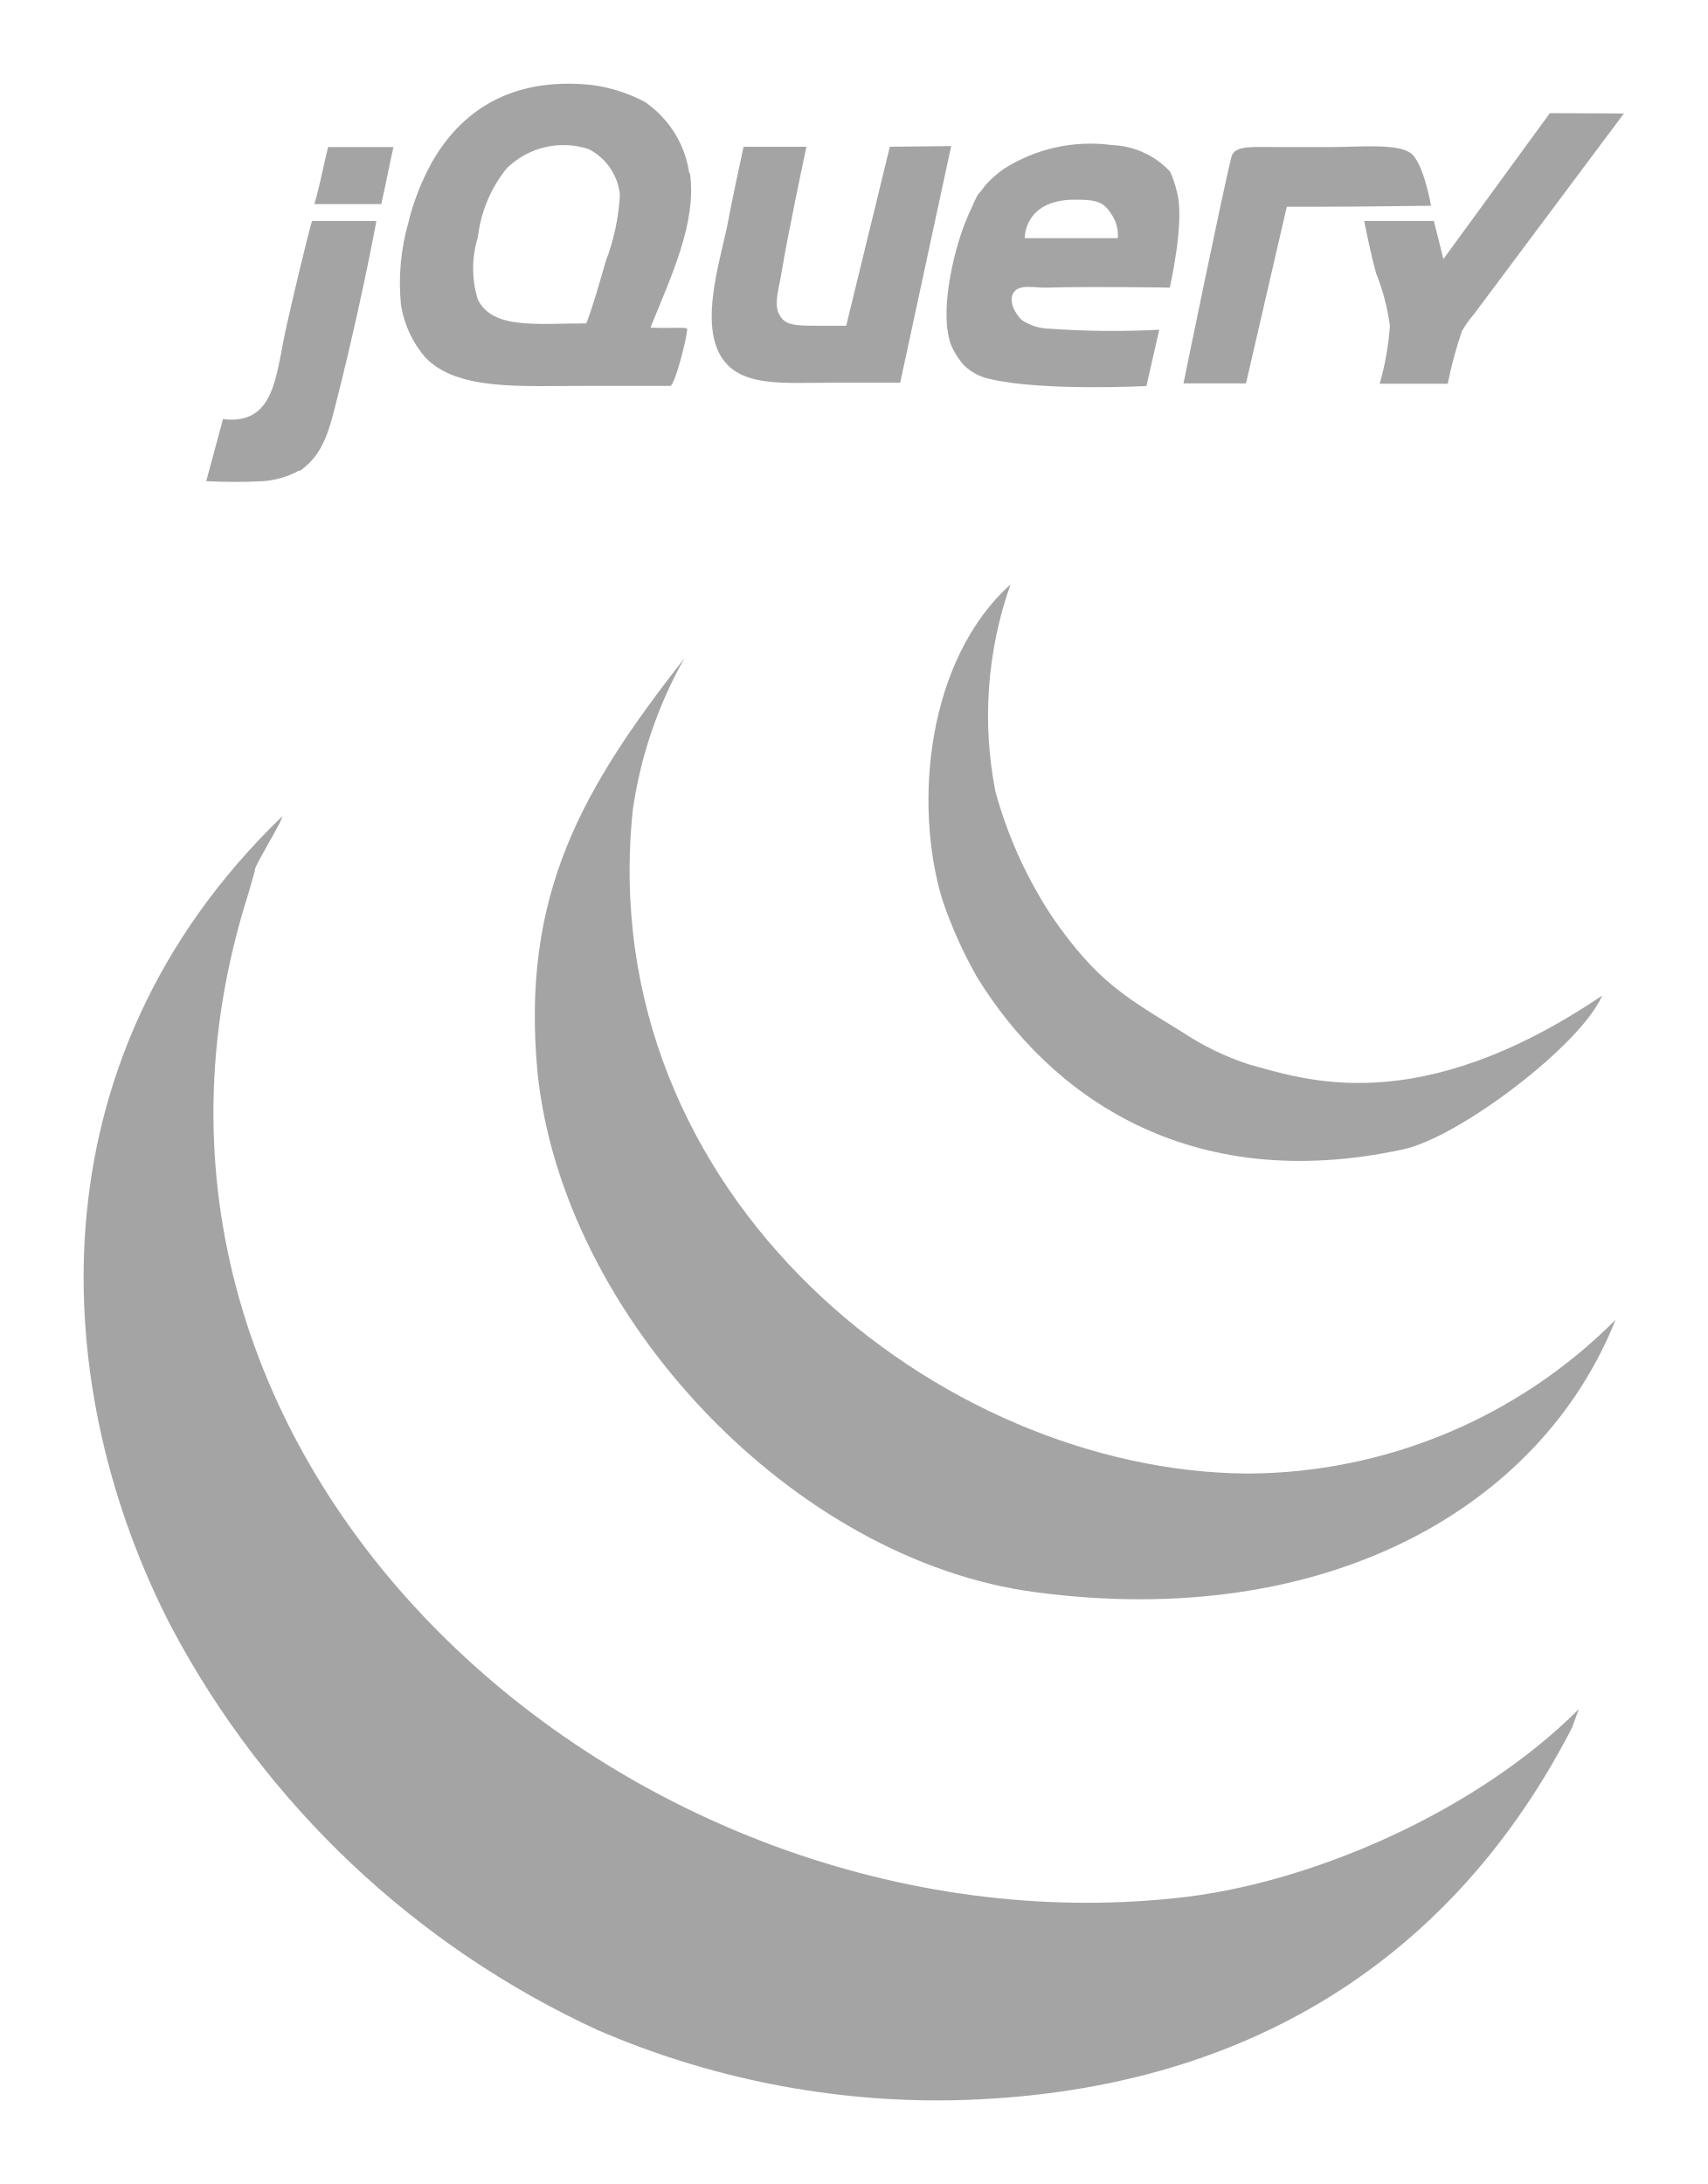
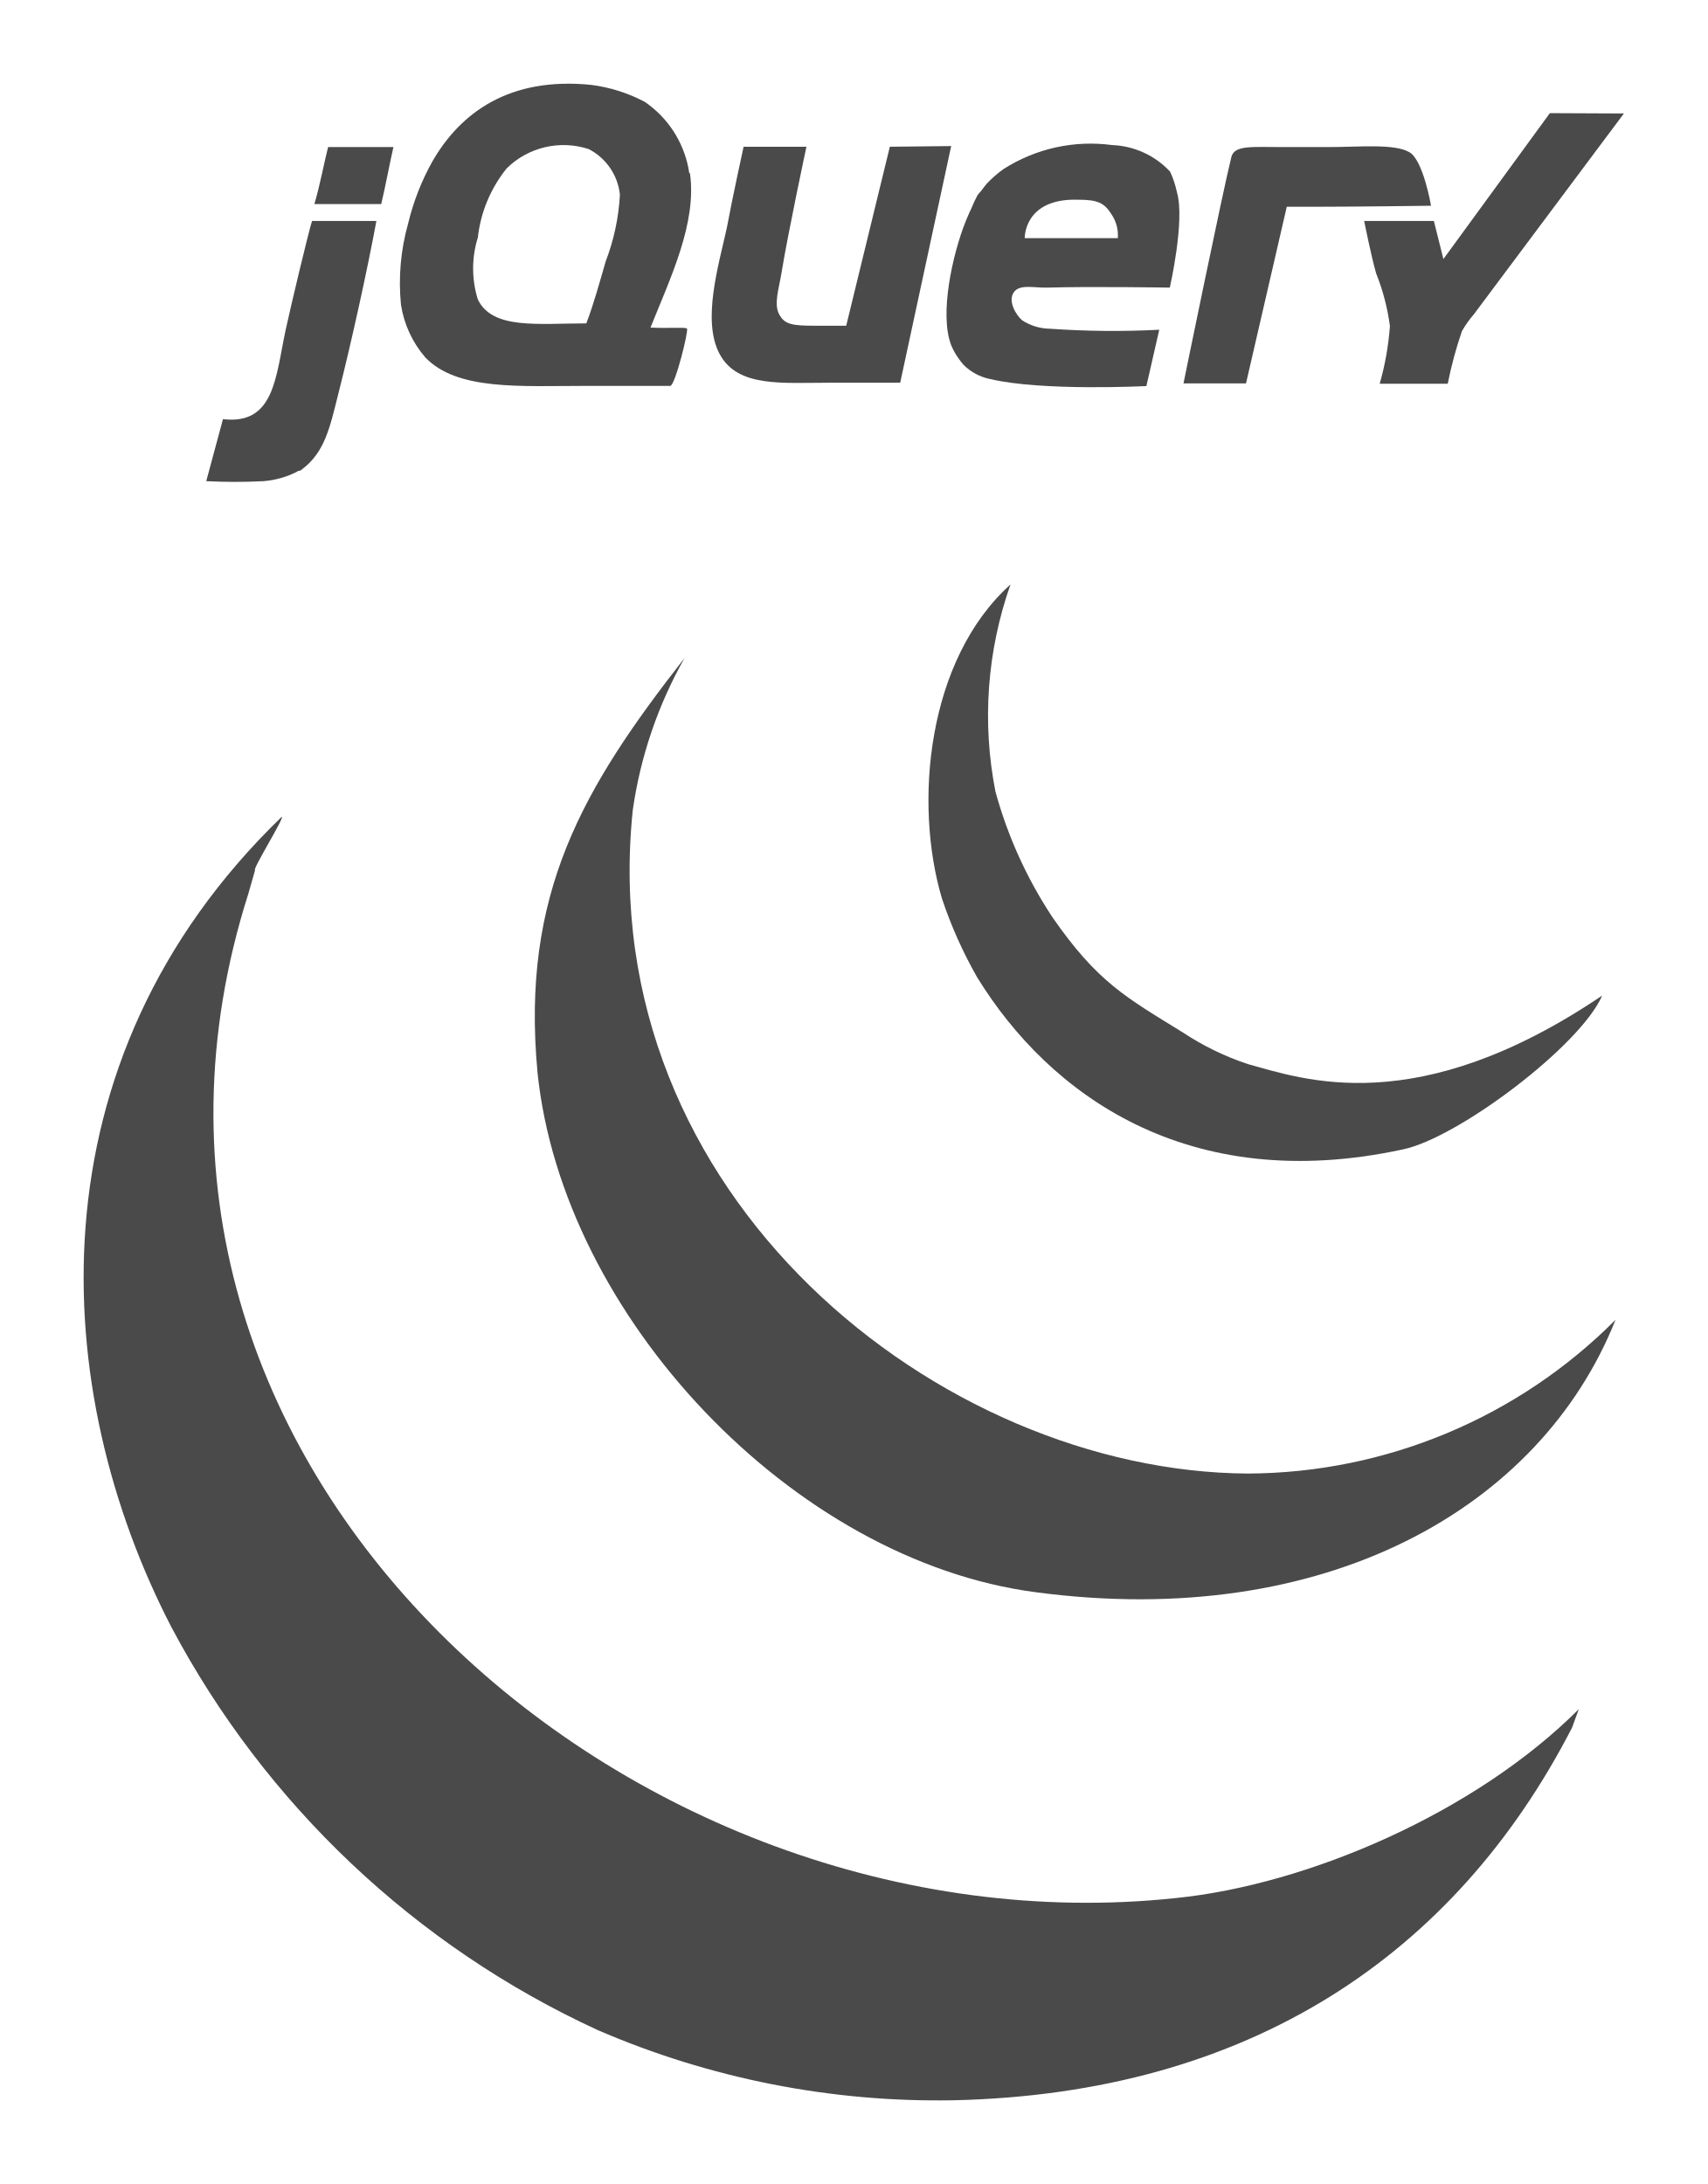
<svg xmlns="http://www.w3.org/2000/svg" id="Layer_1" data-name="Layer 1" viewBox="0 0 102.14 130.68">
  <defs>
-     <style>.color{fill:#4a4a4a; fill-opacity: 0.5}.cls-2{clip-path:url(#clip-path);}.cls-4{clip-path:url(#clip-path-2);}.cls-5{clip-path:url(#clip-path-3);}.cls-6{clip-path:url(#clip-path-4);}.cls-7{clip-path:url(#clip-path-5);}.cls-8{clip-path:url(#clip-path-6);}.cls-9{clip-path:url(#clip-path-7);}.cls-10{clip-path:url(#clip-path-8);}.cls-11{clip-path:url(#clip-path-9);}.cls-12{clip-path:url(#clip-path-10);}</style>
+     <style>.color{fill:#4a4a4a;}.cls-2{clip-path:url(#clip-path);}.cls-4{clip-path:url(#clip-path-2);}.cls-5{clip-path:url(#clip-path-3);}.cls-6{clip-path:url(#clip-path-4);}.cls-7{clip-path:url(#clip-path-5);}.cls-8{clip-path:url(#clip-path-6);}.cls-9{clip-path:url(#clip-path-7);}.cls-10{clip-path:url(#clip-path-8);}.cls-11{clip-path:url(#clip-path-9);}.cls-12{clip-path:url(#clip-path-10);}</style>
    <clipPath id="clip-path" transform="translate(4.16 4.87)">
      <path class="cls-1 color" d="M10.7,48.6l.4-1.4c-.2,0,1.8-3.2,1.6-3.2C-2.5,58.7-1.2,78.4,6.1,92.5a54.83,54.83,0,0,0,25.5,24.1,51.3,51.3,0,0,0,21.3,4.2c17.7-.4,30-8.7,37-22.3l.4-1.1c-6.2,6.2-16.2,10.5-24.1,11.3C33.5,112.2-.2,82.8,10.7,48.6Z" />
    </clipPath>
    <clipPath id="clip-path-2" transform="translate(4.16 4.87)">
      <path class="cls-1 color" d="M54.3,53.6c4.3,7,12.6,13.1,25.5,10.3,3.3-.7,10.6-6.2,11.9-9.2-11.1,7.5-17.9,5-21.2,4.1a16.5,16.5,0,0,1-3.9-1.9c-3.4-2.1-5.1-3-7.8-6.9a26.1,26.1,0,0,1-3.4-7.5,23.55,23.55,0,0,1,.9-12.4c-5,4.5-5.8,13.1-4.1,18.8A26.37,26.37,0,0,0,54.3,53.6Z" />
    </clipPath>
    <clipPath id="clip-path-3" transform="translate(4.16 4.87)">
      <path class="cls-1" d="M57.8,90.4c17.3,2.3,30.2-5,34.7-16.3a31.21,31.21,0,0,1-22,9.2c-18.4-.1-39.2-16.6-36.8-39.7a25.92,25.92,0,0,1,3.1-9.1C30.7,42.3,27,48.6,28,59.3,29.5,73.9,43.3,88.5,57.8,90.4Z" />
    </clipPath>
    <clipPath id="clip-path-4" transform="translate(4.16 4.87)">
      <path class="cls-1" d="M88.57,1.9,82.2,10.63l-.57-2.28H77.46s.41,2.08.72,3.15A13,13,0,0,1,79,14.64a17,17,0,0,1-.61,3.45l4.07,0a24.22,24.22,0,0,1,.85-3.15,6.36,6.36,0,0,1,.71-1L93,1.92Z" />
    </clipPath>
    <clipPath id="clip-path-5" transform="translate(4.16 4.87)">
      <path class="cls-1" d="M80.17,4.24c-.9-.53-3-.31-4.84-.31H72.52c-1.77,0-2.8-.12-3,.57C69,6.57,66.65,18.07,66.65,18.07h3.74L72.83,7.5h2c2.34,0,6.63-.06,6.63-.06S81,4.72,80.17,4.24Z" />
    </clipPath>
    <clipPath id="clip-path-6" transform="translate(4.16 4.87)">
      <path class="cls-1" d="M62.72,9.38l-5.57,0s-.06-2.4,3.19-2.3c1.16,0,1.57.18,2,.87A2.23,2.23,0,0,1,62.72,9.38Zm3.11-4a5,5,0,0,0-3.45-1.57,9.67,9.67,0,0,0-6.49,1.43,6.68,6.68,0,0,0-1,.87c-.1.12-.22.26-.3.38s-.19.21-.27.33a8.35,8.35,0,0,0-.38.82c-.13.25-.23.53-.33.75-.77,1.94-1.59,5.55-.85,7.42a4,4,0,0,0,.42.75,4.24,4.24,0,0,0,.31.4,3.11,3.11,0,0,0,1.59.85c3.11.74,9.35.42,9.35.42l.77-3.37a53.42,53.42,0,0,1-6.53-.06A3.15,3.15,0,0,1,57,14.3c-.39-.34-.86-1.15-.51-1.67s1.2-.27,2-.29c2.6-.08,7.34,0,7.34,0s.92-4,.43-5.7A5.8,5.8,0,0,0,65.83,5.36Z" />
    </clipPath>
    <clipPath id="clip-path-7" transform="translate(4.16 4.87)">
      <path class="cls-1" d="M49.08,3.91,46.47,14.62H44.6c-1.38,0-1.83-.08-2.15-.7s0-1.54.14-2.42C43,9,44.09,3.91,44.09,3.91l-3.76,0s-.71,3.25-1,4.84c-.49,2.24-1.51,5.57-.43,7.57s3.7,1.71,6.63,1.71h4.17c1-4.64,3.05-14.16,3.05-14.16Z" />
    </clipPath>
    <clipPath id="clip-path-8" transform="translate(4.16 4.87)">
      <path class="cls-1" d="M32.08,10.77c-.37,1.27-.72,2.56-1.16,3.71-2.91,0-5.61.38-6.49-1.43a6.24,6.24,0,0,1,0-3.71A8,8,0,0,1,26.16,5.2a4.84,4.84,0,0,1,4.9-1.15,3.47,3.47,0,0,1,1.87,2.73A13.12,13.12,0,0,1,32.08,10.77Zm5-5.28A6.25,6.25,0,0,0,34.7,1.43a2.77,2.77,0,0,0-.31-.22,9.4,9.4,0,0,0-3.17-1c-4.9-.5-7.83,1.66-9.51,4.58a14.53,14.53,0,0,0-1.45,3.71,13.12,13.12,0,0,0-.43,4.86,6.3,6.3,0,0,0,1.45,3.15c1.91,2,5.65,1.71,9.66,1.71,1.22,0,4.17,0,5,0,.29,0,1.12-3.33,1-3.43s-1.06,0-2.18-.06C35.94,11.78,37.55,8.47,37.12,5.49Z" />
    </clipPath>
    <clipPath id="clip-path-9" transform="translate(4.16 4.87)">
      <path class="cls-1" d="M14.65,7.34h4c.26-1.09.48-2.32.73-3.41l-3.91,0C15.2,5,15,6.15,14.65,7.34Z" />
    </clipPath>
    <clipPath id="clip-path-10" transform="translate(4.16 4.87)">
      <path class="cls-1" d="M12.92,14.92c-.59,2.79-.67,5.65-3.74,5.29-.29,1.07-.67,2.5-1,3.71a33.19,33.19,0,0,0,3.44,0,5.37,5.37,0,0,0,2-.57c.1-.1.17,0,.29-.14,1.34-1,1.66-2.46,2.15-4.43.8-3.13,1.79-7.65,2.3-10.43H14.51C14.3,9,13.27,13.31,12.92,14.92Z" />
    </clipPath>
  </defs>
  <g class="cls-2 color">
    <rect class="cls-3" y="43.87" width="99.46" height="86.81" />
  </g>
  <g class="cls-4 color">
    <rect class="cls-3" x="50.55" y="29.97" width="50.31" height="44.5" />
  </g>
  <g class="cls-5 color">
    <rect class="cls-3 color" x="26.99" y="34.37" width="74.66" height="66.32" />
  </g>
  <g class="cls-6 color">
    <rect x="76.62" y="1.77" width="25.52" height="26.19" />
  </g>
  <g class="cls-7 color">
    <rect x="65.8" y="3.76" width="24.82" height="24.18" />
  </g>
  <g class="cls-8 color">
    <rect x="51.61" y="3.6" width="23.97" height="24.55" />
  </g>
  <g class="cls-9 color">
    <rect x="37.53" y="3.76" width="24.33" height="24.18" />
  </g>
  <g class="cls-10 color">
    <rect x="18.91" width="27.44" height="28.09" />
  </g>
  <g class="cls-11 color">
    <rect class="color" x="13.81" y="3.78" width="14.76" height="13.43" />
  </g>
  <g class="cls-12">
    <rect class="color" x="7.34" y="8.24" width="20.19" height="25.61" />
  </g>
</svg>
